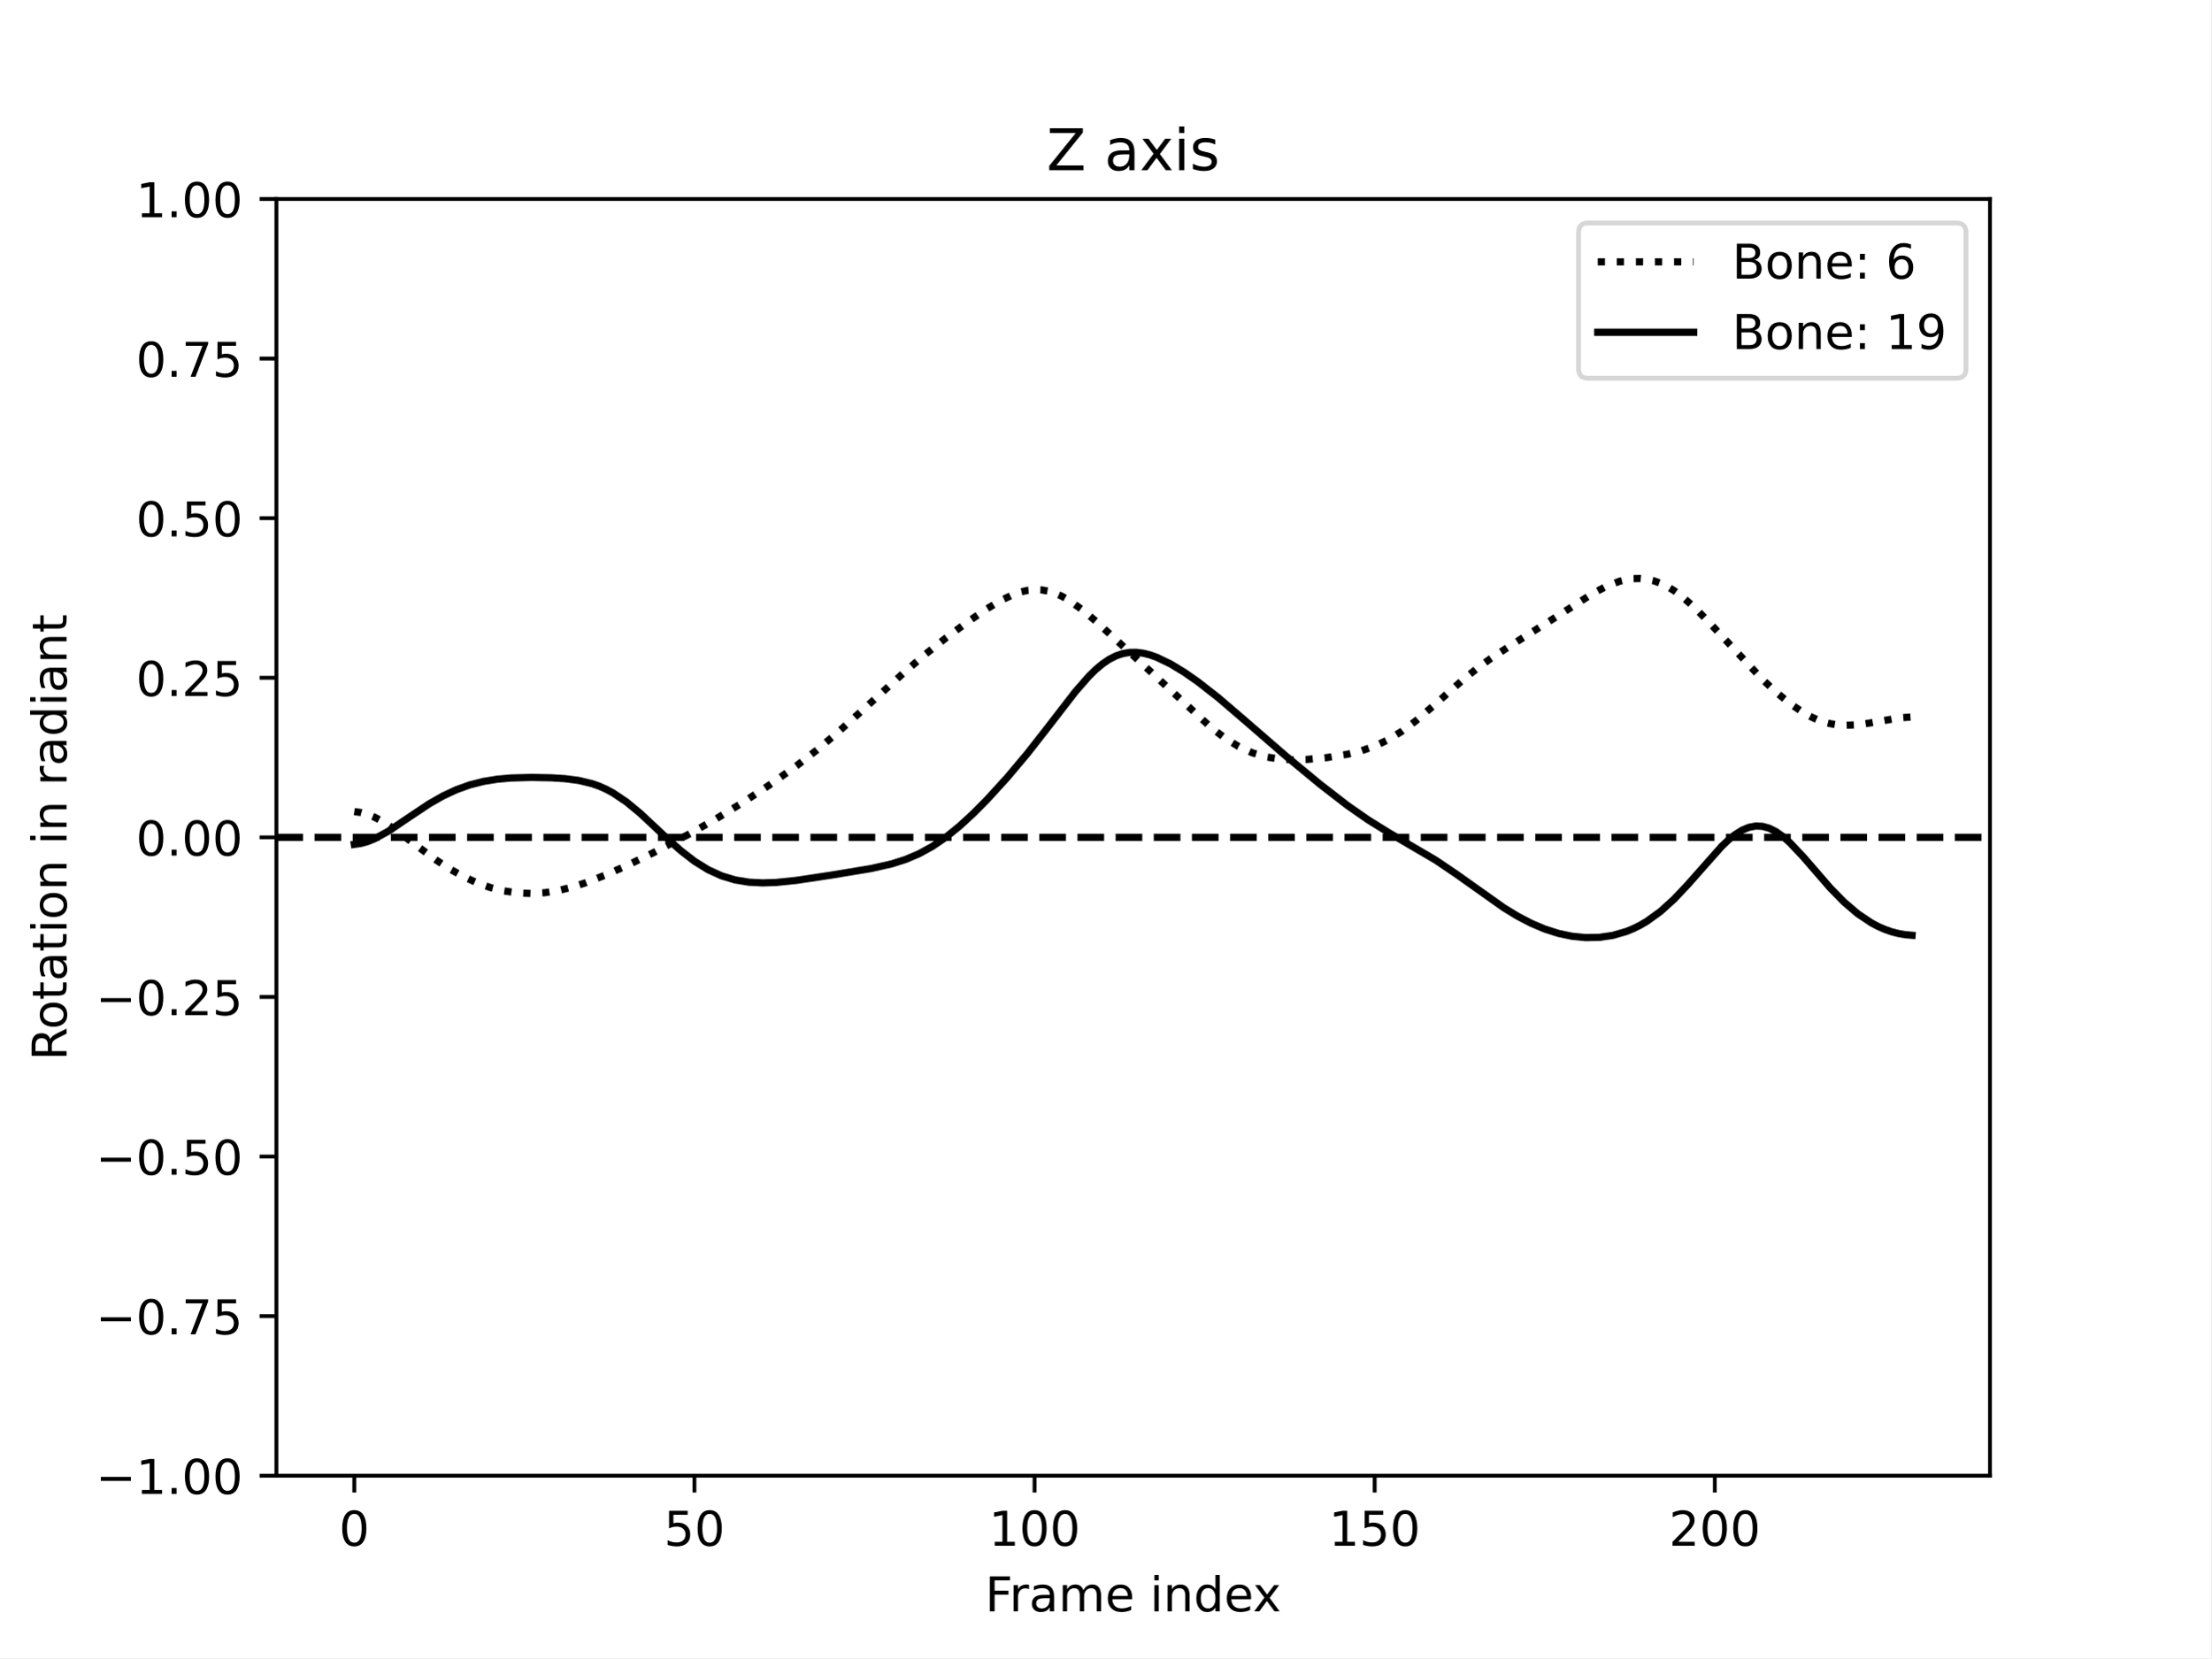
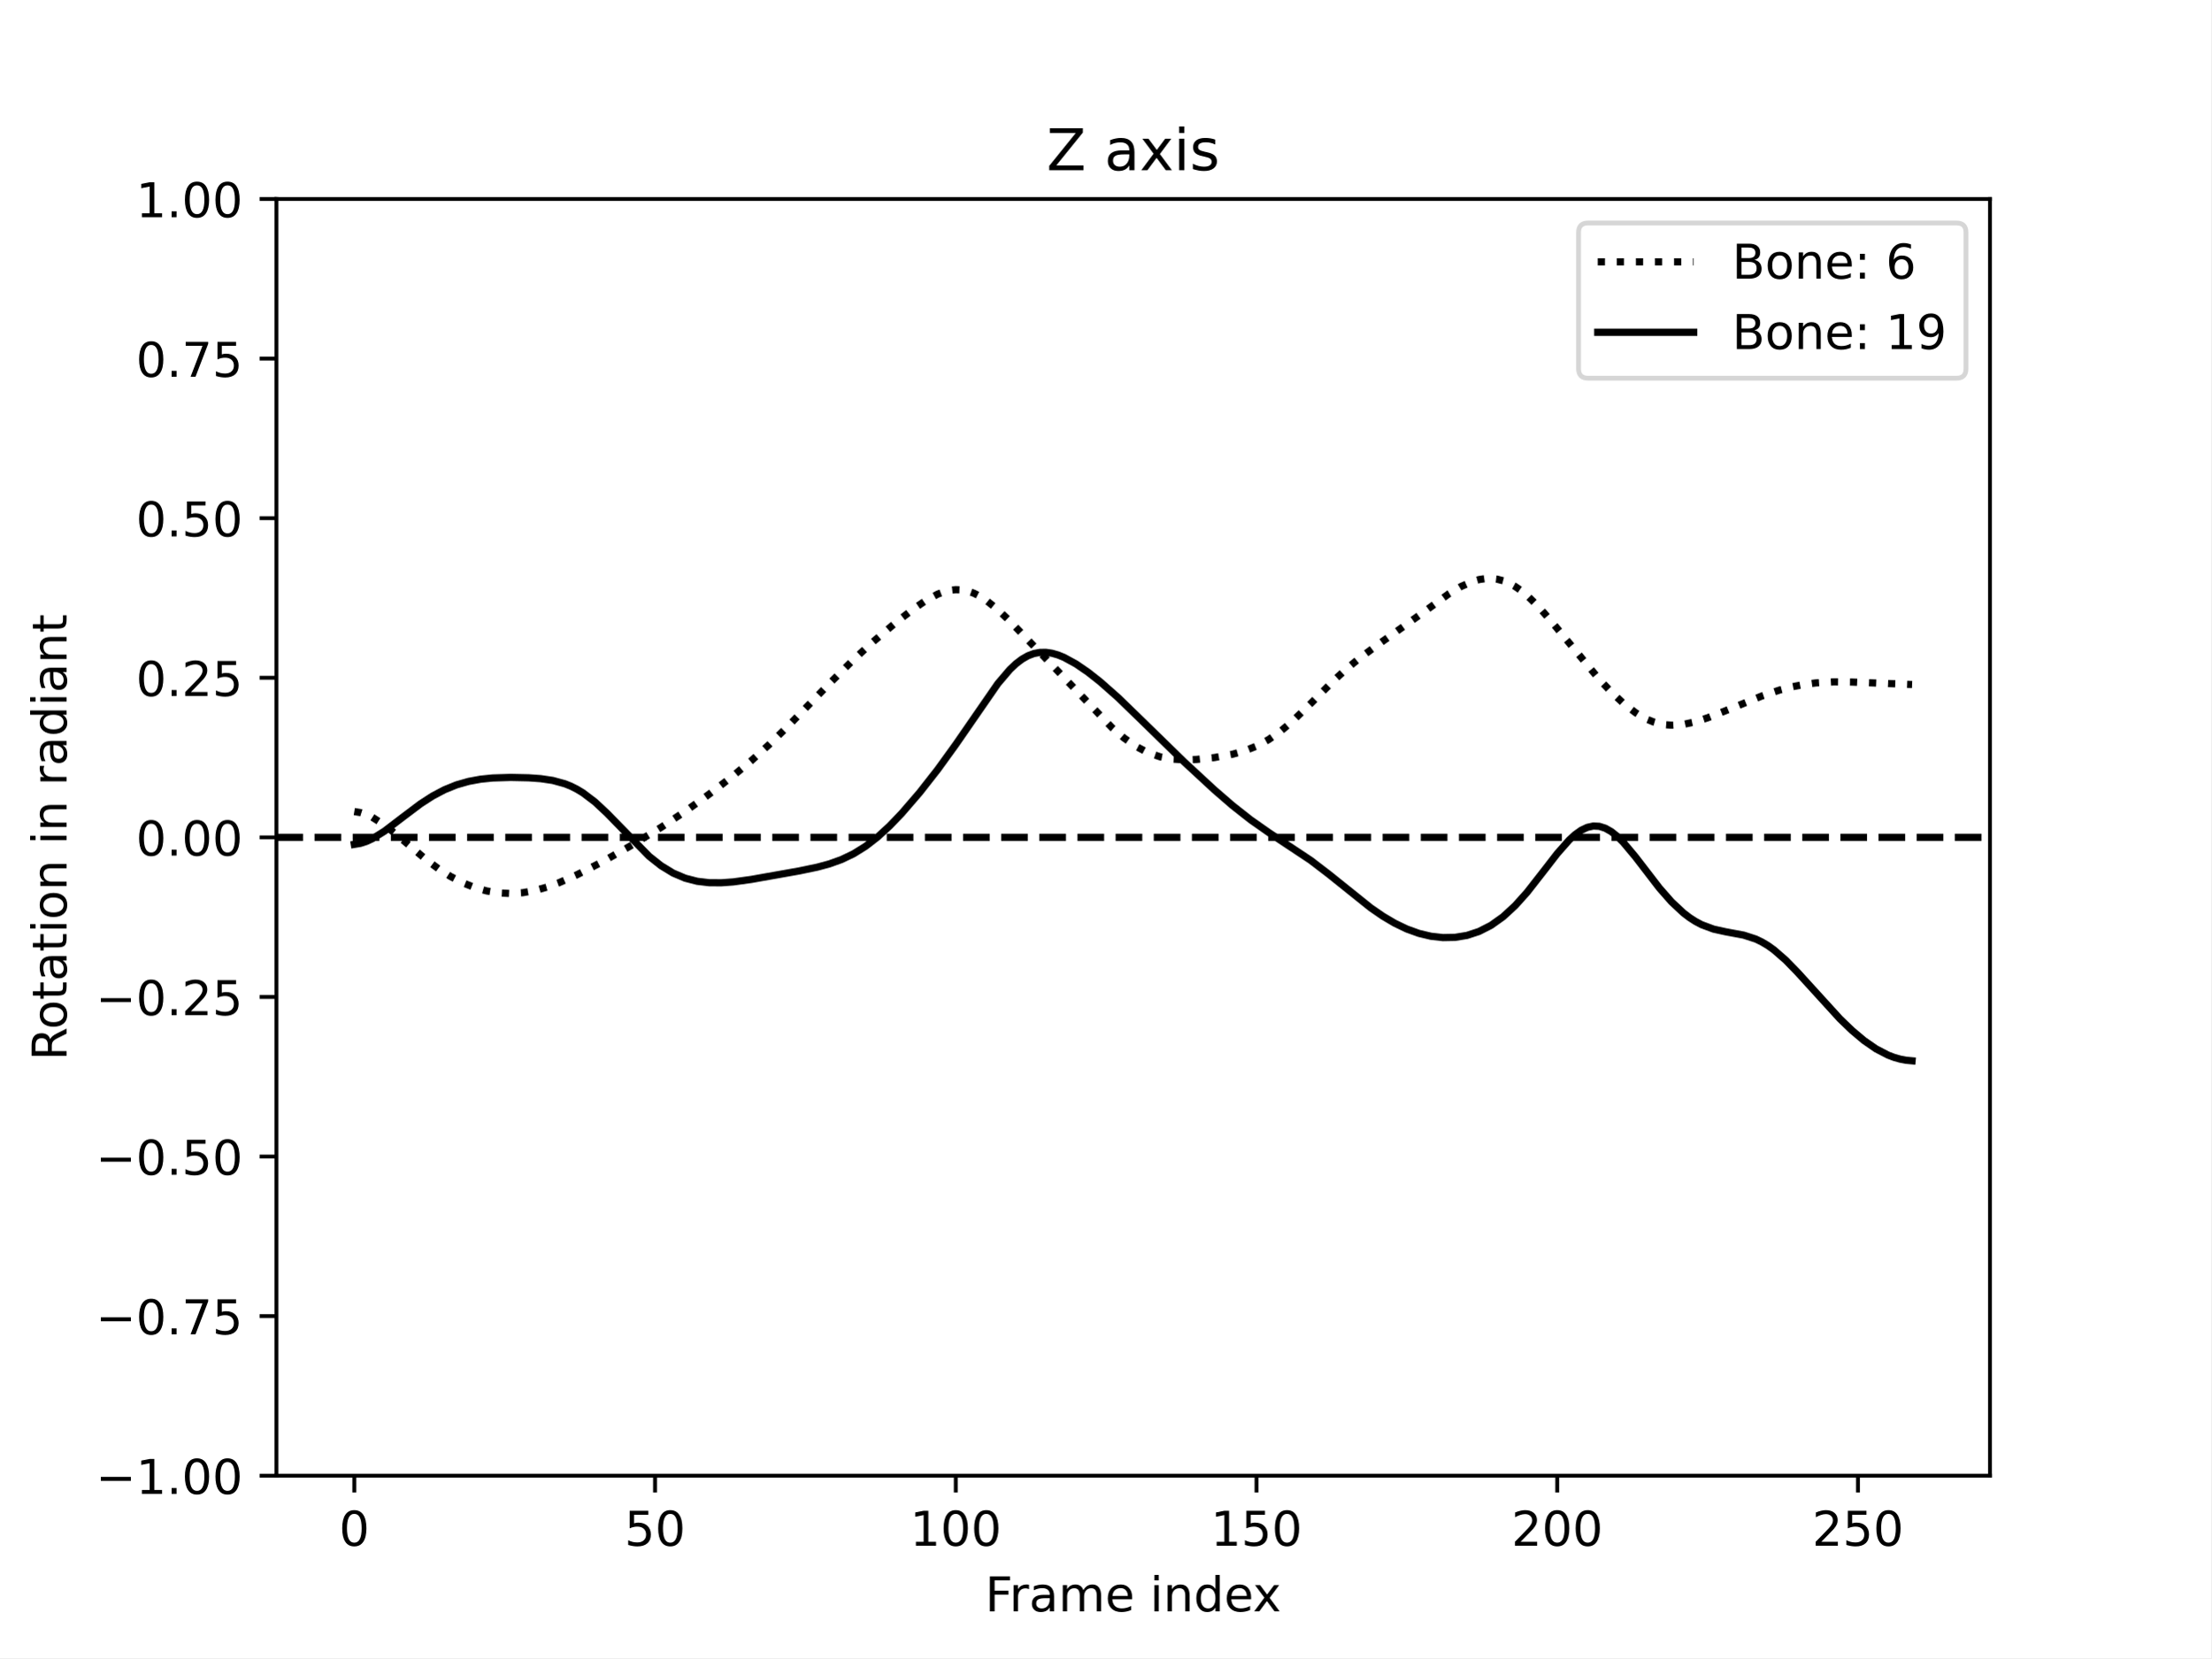
<svg xmlns="http://www.w3.org/2000/svg" xmlns:xlink="http://www.w3.org/1999/xlink" width="460.8pt" height="345.6pt" viewBox="0 0 460.8 345.6" version="1.1">
  <defs>
    <style type="text/css">*{stroke-linejoin: round; stroke-linecap: butt}</style>
  </defs>
  <g id="figure_1">
    <g id="patch_1">
      <path d="M 0 345.6  L 460.8 345.6  L 460.8 0  L 0 0  z " style="fill: #ffffff" />
    </g>
    <g id="axes_1">
      <g id="patch_2">
        <path d="M 57.6 307.584  L 414.72 307.584  L 414.72 41.472  L 57.6 41.472  z " style="fill: #ffffff" />
      </g>
      <g id="matplotlib.axis_1">
        <g id="xtick_1">
          <g id="line2d_1">
            <defs>
-               <path id="m97c06dd90c" d="M 0 0  L 0 3.5  " style="stroke: #000000; stroke-width: 0.8" />
-             </defs>
-             <g>
-               <use xlink:href="#m97c06dd90c" x="73.833" y="307.584" style="stroke: #000000; stroke-width: 0.8" />
+               <path id="mb06db5b687" d="M 0 0  L 0 3.5  " style="stroke: #000000; stroke-width: 0.8" />
+             </defs>
+             <g>
+               <use xlink:href="#mb06db5b687" x="73.833" y="307.584" style="stroke: #000000; stroke-width: 0.8" />
            </g>
          </g>
          <g id="text_1">
            <g transform="translate(70.65148 322.1824) scale(0.1 -0.1)">
              <defs>
                <path id="DejaVuSans-30" d="M 2034 4250  Q 1547 4250 1301 3770  Q 1056 3291 1056 2328  Q 1056 1369 1301 889  Q 1547 409 2034 409  Q 2525 409 2770 889  Q 3016 1369 3016 2328  Q 3016 3291 2770 3770  Q 2525 4250 2034 4250  z M 2034 4750  Q 2819 4750 3233 4129  Q 3647 3509 3647 2328  Q 3647 1150 3233 529  Q 2819 -91 2034 -91  Q 1250 -91 836 529  Q 422 1150 422 2328  Q 422 3509 836 4129  Q 1250 4750 2034 4750  z " transform="scale(0.015625)" />
              </defs>
              <use xlink:href="#DejaVuSans-30" />
            </g>
          </g>
        </g>
        <g id="xtick_2">
          <g id="line2d_2">
            <g>
-               <use xlink:href="#m97c06dd90c" x="144.718" y="307.584" style="stroke: #000000; stroke-width: 0.8" />
+               <use xlink:href="#mb06db5b687" x="136.507" y="307.584" style="stroke: #000000; stroke-width: 0.8" />
            </g>
          </g>
          <g id="text_2">
-             <g transform="translate(138.3555 322.1824) scale(0.1 -0.1)">
+             <g transform="translate(130.1448 322.1824) scale(0.1 -0.1)">
              <defs>
                <path id="DejaVuSans-35" d="M 691 4666  L 3169 4666  L 3169 4134  L 1269 4134  L 1269 2991  Q 1406 3038 1543 3061  Q 1681 3084 1819 3084  Q 2600 3084 3056 2656  Q 3513 2228 3513 1497  Q 3513 744 3044 326  Q 2575 -91 1722 -91  Q 1428 -91 1123 -41  Q 819 9 494 109  L 494 744  Q 775 591 1075 516  Q 1375 441 1709 441  Q 2250 441 2565 725  Q 2881 1009 2881 1497  Q 2881 1984 2565 2268  Q 2250 2553 1709 2553  Q 1456 2553 1204 2497  Q 953 2441 691 2322  L 691 4666  z " transform="scale(0.015625)" />
              </defs>
              <use xlink:href="#DejaVuSans-35" />
              <use xlink:href="#DejaVuSans-30" x="63.623" />
            </g>
          </g>
        </g>
        <g id="xtick_3">
          <g id="line2d_3">
            <g>
-               <use xlink:href="#m97c06dd90c" x="215.603" y="307.584" style="stroke: #000000; stroke-width: 0.8" />
+               <use xlink:href="#mb06db5b687" x="199.182" y="307.584" style="stroke: #000000; stroke-width: 0.8" />
            </g>
          </g>
          <g id="text_3">
-             <g transform="translate(206.0595 322.1824) scale(0.1 -0.1)">
+             <g transform="translate(189.6382 322.1824) scale(0.1 -0.1)">
              <defs>
                <path id="DejaVuSans-31" d="M 794 531  L 1825 531  L 1825 4091  L 703 3866  L 703 4441  L 1819 4666  L 2450 4666  L 2450 531  L 3481 531  L 3481 0  L 794 0  L 794 531  z " transform="scale(0.015625)" />
              </defs>
              <use xlink:href="#DejaVuSans-31" />
              <use xlink:href="#DejaVuSans-30" x="63.623" />
              <use xlink:href="#DejaVuSans-30" x="127.246" />
            </g>
          </g>
        </g>
        <g id="xtick_4">
          <g id="line2d_4">
            <g>
-               <use xlink:href="#m97c06dd90c" x="286.489" y="307.584" style="stroke: #000000; stroke-width: 0.8" />
+               <use xlink:href="#mb06db5b687" x="261.857" y="307.584" style="stroke: #000000; stroke-width: 0.8" />
            </g>
          </g>
          <g id="text_4">
-             <g transform="translate(276.9448 322.1824) scale(0.1 -0.1)">
+             <g transform="translate(252.3128 322.1824) scale(0.1 -0.1)">
              <use xlink:href="#DejaVuSans-31" />
              <use xlink:href="#DejaVuSans-35" x="63.623" />
              <use xlink:href="#DejaVuSans-30" x="127.246" />
            </g>
          </g>
        </g>
        <g id="xtick_5">
          <g id="line2d_5">
            <g>
-               <use xlink:href="#m97c06dd90c" x="357.374" y="307.584" style="stroke: #000000; stroke-width: 0.8" />
+               <use xlink:href="#mb06db5b687" x="324.531" y="307.584" style="stroke: #000000; stroke-width: 0.8" />
            </g>
          </g>
          <g id="text_5">
-             <g transform="translate(347.8301 322.1824) scale(0.1 -0.1)">
+             <g transform="translate(314.9875 322.1824) scale(0.1 -0.1)">
              <defs>
                <path id="DejaVuSans-32" d="M 1228 531  L 3431 531  L 3431 0  L 469 0  L 469 531  Q 828 903 1448 1529  Q 2069 2156 2228 2338  Q 2531 2678 2651 2914  Q 2772 3150 2772 3378  Q 2772 3750 2511 3984  Q 2250 4219 1831 4219  Q 1534 4219 1204 4116  Q 875 4013 500 3803  L 500 4441  Q 881 4594 1212 4672  Q 1544 4750 1819 4750  Q 2544 4750 2975 4387  Q 3406 4025 3406 3419  Q 3406 3131 3298 2873  Q 3191 2616 2906 2266  Q 2828 2175 2409 1742  Q 1991 1309 1228 531  z " transform="scale(0.015625)" />
              </defs>
              <use xlink:href="#DejaVuSans-32" />
              <use xlink:href="#DejaVuSans-30" x="63.623" />
              <use xlink:href="#DejaVuSans-30" x="127.246" />
            </g>
          </g>
        </g>
-         <g id="text_6">
+         <g id="xtick_6">
+           <g id="line2d_6">
+             <g>
+               <use xlink:href="#mb06db5b687" x="387.206" y="307.584" style="stroke: #000000; stroke-width: 0.8" />
+             </g>
+           </g>
+           <g id="text_6">
+             <g transform="translate(377.6621 322.1824) scale(0.1 -0.1)">
+               <use xlink:href="#DejaVuSans-32" />
+               <use xlink:href="#DejaVuSans-35" x="63.623" />
+               <use xlink:href="#DejaVuSans-30" x="127.246" />
+             </g>
+           </g>
+         </g>
+         <g id="text_7">
          <g transform="translate(205.3108 335.8606) scale(0.1 -0.1)">
            <defs>
              <path id="DejaVuSans-46" d="M 628 4666  L 3309 4666  L 3309 4134  L 1259 4134  L 1259 2759  L 3109 2759  L 3109 2228  L 1259 2228  L 1259 0  L 628 0  L 628 4666  z " transform="scale(0.015625)" />
              <path id="DejaVuSans-72" d="M 2631 2963  Q 2534 3019 2420 3045  Q 2306 3072 2169 3072  Q 1681 3072 1420 2755  Q 1159 2438 1159 1844  L 1159 0  L 581 0  L 581 3500  L 1159 3500  L 1159 2956  Q 1341 3275 1631 3429  Q 1922 3584 2338 3584  Q 2397 3584 2469 3576  Q 2541 3569 2628 3553  L 2631 2963  z " transform="scale(0.015625)" />
              <path id="DejaVuSans-61" d="M 2194 1759  Q 1497 1759 1228 1600  Q 959 1441 959 1056  Q 959 750 1161 570  Q 1363 391 1709 391  Q 2188 391 2477 730  Q 2766 1069 2766 1631  L 2766 1759  L 2194 1759  z M 3341 1997  L 3341 0  L 2766 0  L 2766 531  Q 2569 213 2275 61  Q 1981 -91 1556 -91  Q 1019 -91 701 211  Q 384 513 384 1019  Q 384 1609 779 1909  Q 1175 2209 1959 2209  L 2766 2209  L 2766 2266  Q 2766 2663 2505 2880  Q 2244 3097 1772 3097  Q 1472 3097 1187 3025  Q 903 2953 641 2809  L 641 3341  Q 956 3463 1253 3523  Q 1550 3584 1831 3584  Q 2591 3584 2966 3190  Q 3341 2797 3341 1997  z " transform="scale(0.015625)" />
              <path id="DejaVuSans-6d" d="M 3328 2828  Q 3544 3216 3844 3400  Q 4144 3584 4550 3584  Q 5097 3584 5394 3201  Q 5691 2819 5691 2113  L 5691 0  L 5113 0  L 5113 2094  Q 5113 2597 4934 2840  Q 4756 3084 4391 3084  Q 3944 3084 3684 2787  Q 3425 2491 3425 1978  L 3425 0  L 2847 0  L 2847 2094  Q 2847 2600 2669 2842  Q 2491 3084 2119 3084  Q 1678 3084 1418 2786  Q 1159 2488 1159 1978  L 1159 0  L 581 0  L 581 3500  L 1159 3500  L 1159 2956  Q 1356 3278 1631 3431  Q 1906 3584 2284 3584  Q 2666 3584 2933 3390  Q 3200 3197 3328 2828  z " transform="scale(0.015625)" />
              <path id="DejaVuSans-65" d="M 3597 1894  L 3597 1613  L 953 1613  Q 991 1019 1311 708  Q 1631 397 2203 397  Q 2534 397 2845 478  Q 3156 559 3463 722  L 3463 178  Q 3153 47 2828 -22  Q 2503 -91 2169 -91  Q 1331 -91 842 396  Q 353 884 353 1716  Q 353 2575 817 3079  Q 1281 3584 2069 3584  Q 2775 3584 3186 3129  Q 3597 2675 3597 1894  z M 3022 2063  Q 3016 2534 2758 2815  Q 2500 3097 2075 3097  Q 1594 3097 1305 2825  Q 1016 2553 972 2059  L 3022 2063  z " transform="scale(0.015625)" />
              <path id="DejaVuSans-20" transform="scale(0.015625)" />
              <path id="DejaVuSans-69" d="M 603 3500  L 1178 3500  L 1178 0  L 603 0  L 603 3500  z M 603 4863  L 1178 4863  L 1178 4134  L 603 4134  L 603 4863  z " transform="scale(0.015625)" />
              <path id="DejaVuSans-6e" d="M 3513 2113  L 3513 0  L 2938 0  L 2938 2094  Q 2938 2591 2744 2837  Q 2550 3084 2163 3084  Q 1697 3084 1428 2787  Q 1159 2491 1159 1978  L 1159 0  L 581 0  L 581 3500  L 1159 3500  L 1159 2956  Q 1366 3272 1645 3428  Q 1925 3584 2291 3584  Q 2894 3584 3203 3211  Q 3513 2838 3513 2113  z " transform="scale(0.015625)" />
              <path id="DejaVuSans-64" d="M 2906 2969  L 2906 4863  L 3481 4863  L 3481 0  L 2906 0  L 2906 525  Q 2725 213 2448 61  Q 2172 -91 1784 -91  Q 1150 -91 751 415  Q 353 922 353 1747  Q 353 2572 751 3078  Q 1150 3584 1784 3584  Q 2172 3584 2448 3432  Q 2725 3281 2906 2969  z M 947 1747  Q 947 1113 1208 752  Q 1469 391 1925 391  Q 2381 391 2643 752  Q 2906 1113 2906 1747  Q 2906 2381 2643 2742  Q 2381 3103 1925 3103  Q 1469 3103 1208 2742  Q 947 2381 947 1747  z " transform="scale(0.015625)" />
              <path id="DejaVuSans-78" d="M 3513 3500  L 2247 1797  L 3578 0  L 2900 0  L 1881 1375  L 863 0  L 184 0  L 1544 1831  L 300 3500  L 978 3500  L 1906 2253  L 2834 3500  L 3513 3500  z " transform="scale(0.015625)" />
            </defs>
            <use xlink:href="#DejaVuSans-46" />
            <use xlink:href="#DejaVuSans-72" x="50.27" />
            <use xlink:href="#DejaVuSans-61" x="91.383" />
            <use xlink:href="#DejaVuSans-6d" x="152.662" />
            <use xlink:href="#DejaVuSans-65" x="250.074" />
            <use xlink:href="#DejaVuSans-20" x="311.598" />
            <use xlink:href="#DejaVuSans-69" x="343.385" />
            <use xlink:href="#DejaVuSans-6e" x="371.168" />
            <use xlink:href="#DejaVuSans-64" x="434.547" />
            <use xlink:href="#DejaVuSans-65" x="498.023" />
            <use xlink:href="#DejaVuSans-78" x="557.797" />
          </g>
        </g>
      </g>
      <g id="matplotlib.axis_2">
        <g id="ytick_1">
-           <g id="line2d_6">
-             <defs>
-               <path id="m975b316393" d="M 0 0  L -3.5 0  " style="stroke: #000000; stroke-width: 0.8" />
-             </defs>
-             <g>
-               <use xlink:href="#m975b316393" x="57.6" y="307.584" style="stroke: #000000; stroke-width: 0.8" />
-             </g>
-           </g>
-           <g id="text_7">
+           <g id="line2d_7">
+             <defs>
+               <path id="m2b0f2dabc1" d="M 0 0  L -3.5 0  " style="stroke: #000000; stroke-width: 0.8" />
+             </defs>
+             <g>
+               <use xlink:href="#m2b0f2dabc1" x="57.6" y="307.584" style="stroke: #000000; stroke-width: 0.8" />
+             </g>
+           </g>
+           <g id="text_8">
            <g transform="translate(19.95469 311.3832) scale(0.1 -0.1)">
              <defs>
                <path id="DejaVuSans-2212" d="M 678 2272  L 4684 2272  L 4684 1741  L 678 1741  L 678 2272  z " transform="scale(0.015625)" />
                <path id="DejaVuSans-2e" d="M 684 794  L 1344 794  L 1344 0  L 684 0  L 684 794  z " transform="scale(0.015625)" />
              </defs>
              <use xlink:href="#DejaVuSans-2212" />
              <use xlink:href="#DejaVuSans-31" x="83.789" />
              <use xlink:href="#DejaVuSans-2e" x="147.412" />
              <use xlink:href="#DejaVuSans-30" x="179.199" />
              <use xlink:href="#DejaVuSans-30" x="242.822" />
            </g>
          </g>
        </g>
        <g id="ytick_2">
-           <g id="line2d_7">
-             <g>
-               <use xlink:href="#m975b316393" x="57.6" y="274.32" style="stroke: #000000; stroke-width: 0.8" />
-             </g>
-           </g>
-           <g id="text_8">
+           <g id="line2d_8">
+             <g>
+               <use xlink:href="#m2b0f2dabc1" x="57.6" y="274.32" style="stroke: #000000; stroke-width: 0.8" />
+             </g>
+           </g>
+           <g id="text_9">
            <g transform="translate(19.95469 278.1192) scale(0.1 -0.1)">
              <defs>
                <path id="DejaVuSans-37" d="M 525 4666  L 3525 4666  L 3525 4397  L 1831 0  L 1172 0  L 2766 4134  L 525 4134  L 525 4666  z " transform="scale(0.015625)" />
              </defs>
              <use xlink:href="#DejaVuSans-2212" />
              <use xlink:href="#DejaVuSans-30" x="83.789" />
              <use xlink:href="#DejaVuSans-2e" x="147.412" />
              <use xlink:href="#DejaVuSans-37" x="179.199" />
              <use xlink:href="#DejaVuSans-35" x="242.822" />
            </g>
          </g>
        </g>
        <g id="ytick_3">
-           <g id="line2d_8">
-             <g>
-               <use xlink:href="#m975b316393" x="57.6" y="241.056" style="stroke: #000000; stroke-width: 0.8" />
-             </g>
-           </g>
-           <g id="text_9">
+           <g id="line2d_9">
+             <g>
+               <use xlink:href="#m2b0f2dabc1" x="57.6" y="241.056" style="stroke: #000000; stroke-width: 0.8" />
+             </g>
+           </g>
+           <g id="text_10">
            <g transform="translate(19.95469 244.8552) scale(0.1 -0.1)">
              <use xlink:href="#DejaVuSans-2212" />
              <use xlink:href="#DejaVuSans-30" x="83.789" />
              <use xlink:href="#DejaVuSans-2e" x="147.412" />
              <use xlink:href="#DejaVuSans-35" x="179.199" />
              <use xlink:href="#DejaVuSans-30" x="242.822" />
            </g>
          </g>
        </g>
        <g id="ytick_4">
-           <g id="line2d_9">
-             <g>
-               <use xlink:href="#m975b316393" x="57.6" y="207.792" style="stroke: #000000; stroke-width: 0.8" />
-             </g>
-           </g>
-           <g id="text_10">
+           <g id="line2d_10">
+             <g>
+               <use xlink:href="#m2b0f2dabc1" x="57.6" y="207.792" style="stroke: #000000; stroke-width: 0.8" />
+             </g>
+           </g>
+           <g id="text_11">
            <g transform="translate(19.95469 211.5912) scale(0.1 -0.1)">
              <use xlink:href="#DejaVuSans-2212" />
              <use xlink:href="#DejaVuSans-30" x="83.789" />
              <use xlink:href="#DejaVuSans-2e" x="147.412" />
              <use xlink:href="#DejaVuSans-32" x="179.199" />
              <use xlink:href="#DejaVuSans-35" x="242.822" />
            </g>
          </g>
        </g>
        <g id="ytick_5">
-           <g id="line2d_10">
-             <g>
-               <use xlink:href="#m975b316393" x="57.6" y="174.528" style="stroke: #000000; stroke-width: 0.8" />
-             </g>
-           </g>
-           <g id="text_11">
+           <g id="line2d_11">
+             <g>
+               <use xlink:href="#m2b0f2dabc1" x="57.6" y="174.528" style="stroke: #000000; stroke-width: 0.8" />
+             </g>
+           </g>
+           <g id="text_12">
            <g transform="translate(28.33438 178.3272) scale(0.1 -0.1)">
              <use xlink:href="#DejaVuSans-30" />
              <use xlink:href="#DejaVuSans-2e" x="63.623" />
              <use xlink:href="#DejaVuSans-30" x="95.41" />
              <use xlink:href="#DejaVuSans-30" x="159.033" />
            </g>
          </g>
        </g>
        <g id="ytick_6">
-           <g id="line2d_11">
-             <g>
-               <use xlink:href="#m975b316393" x="57.6" y="141.264" style="stroke: #000000; stroke-width: 0.8" />
-             </g>
-           </g>
-           <g id="text_12">
+           <g id="line2d_12">
+             <g>
+               <use xlink:href="#m2b0f2dabc1" x="57.6" y="141.264" style="stroke: #000000; stroke-width: 0.8" />
+             </g>
+           </g>
+           <g id="text_13">
            <g transform="translate(28.33438 145.0632) scale(0.1 -0.1)">
              <use xlink:href="#DejaVuSans-30" />
              <use xlink:href="#DejaVuSans-2e" x="63.623" />
              <use xlink:href="#DejaVuSans-32" x="95.41" />
              <use xlink:href="#DejaVuSans-35" x="159.033" />
            </g>
          </g>
        </g>
        <g id="ytick_7">
-           <g id="line2d_12">
-             <g>
-               <use xlink:href="#m975b316393" x="57.6" y="108" style="stroke: #000000; stroke-width: 0.8" />
-             </g>
-           </g>
-           <g id="text_13">
+           <g id="line2d_13">
+             <g>
+               <use xlink:href="#m2b0f2dabc1" x="57.6" y="108" style="stroke: #000000; stroke-width: 0.8" />
+             </g>
+           </g>
+           <g id="text_14">
            <g transform="translate(28.33438 111.7992) scale(0.1 -0.1)">
              <use xlink:href="#DejaVuSans-30" />
              <use xlink:href="#DejaVuSans-2e" x="63.623" />
              <use xlink:href="#DejaVuSans-35" x="95.41" />
              <use xlink:href="#DejaVuSans-30" x="159.033" />
            </g>
          </g>
        </g>
        <g id="ytick_8">
-           <g id="line2d_13">
-             <g>
-               <use xlink:href="#m975b316393" x="57.6" y="74.736" style="stroke: #000000; stroke-width: 0.8" />
-             </g>
-           </g>
-           <g id="text_14">
+           <g id="line2d_14">
+             <g>
+               <use xlink:href="#m2b0f2dabc1" x="57.6" y="74.736" style="stroke: #000000; stroke-width: 0.8" />
+             </g>
+           </g>
+           <g id="text_15">
            <g transform="translate(28.33438 78.53522) scale(0.1 -0.1)">
              <use xlink:href="#DejaVuSans-30" />
              <use xlink:href="#DejaVuSans-2e" x="63.623" />
              <use xlink:href="#DejaVuSans-37" x="95.41" />
              <use xlink:href="#DejaVuSans-35" x="159.033" />
            </g>
          </g>
        </g>
        <g id="ytick_9">
-           <g id="line2d_14">
-             <g>
-               <use xlink:href="#m975b316393" x="57.6" y="41.472" style="stroke: #000000; stroke-width: 0.8" />
-             </g>
-           </g>
-           <g id="text_15">
+           <g id="line2d_15">
+             <g>
+               <use xlink:href="#m2b0f2dabc1" x="57.6" y="41.472" style="stroke: #000000; stroke-width: 0.8" />
+             </g>
+           </g>
+           <g id="text_16">
            <g transform="translate(28.33438 45.27122) scale(0.1 -0.1)">
              <use xlink:href="#DejaVuSans-31" />
              <use xlink:href="#DejaVuSans-2e" x="63.623" />
              <use xlink:href="#DejaVuSans-30" x="95.41" />
              <use xlink:href="#DejaVuSans-30" x="159.033" />
            </g>
          </g>
        </g>
-         <g id="text_16">
+         <g id="text_17">
          <g transform="translate(13.875 221.0499) rotate(-90) scale(0.1 -0.1)">
            <defs>
              <path id="DejaVuSans-52" d="M 2841 2188  Q 3044 2119 3236 1894  Q 3428 1669 3622 1275  L 4263 0  L 3584 0  L 2988 1197  Q 2756 1666 2539 1819  Q 2322 1972 1947 1972  L 1259 1972  L 1259 0  L 628 0  L 628 4666  L 2053 4666  Q 2853 4666 3247 4331  Q 3641 3997 3641 3322  Q 3641 2881 3436 2590  Q 3231 2300 2841 2188  z M 1259 4147  L 1259 2491  L 2053 2491  Q 2509 2491 2742 2702  Q 2975 2913 2975 3322  Q 2975 3731 2742 3939  Q 2509 4147 2053 4147  L 1259 4147  z " transform="scale(0.015625)" />
              <path id="DejaVuSans-6f" d="M 1959 3097  Q 1497 3097 1228 2736  Q 959 2375 959 1747  Q 959 1119 1226 758  Q 1494 397 1959 397  Q 2419 397 2687 759  Q 2956 1122 2956 1747  Q 2956 2369 2687 2733  Q 2419 3097 1959 3097  z M 1959 3584  Q 2709 3584 3137 3096  Q 3566 2609 3566 1747  Q 3566 888 3137 398  Q 2709 -91 1959 -91  Q 1206 -91 779 398  Q 353 888 353 1747  Q 353 2609 779 3096  Q 1206 3584 1959 3584  z " transform="scale(0.015625)" />
              <path id="DejaVuSans-74" d="M 1172 4494  L 1172 3500  L 2356 3500  L 2356 3053  L 1172 3053  L 1172 1153  Q 1172 725 1289 603  Q 1406 481 1766 481  L 2356 481  L 2356 0  L 1766 0  Q 1100 0 847 248  Q 594 497 594 1153  L 594 3053  L 172 3053  L 172 3500  L 594 3500  L 594 4494  L 1172 4494  z " transform="scale(0.015625)" />
            </defs>
            <use xlink:href="#DejaVuSans-52" />
            <use xlink:href="#DejaVuSans-6f" x="64.982" />
            <use xlink:href="#DejaVuSans-74" x="126.164" />
            <use xlink:href="#DejaVuSans-61" x="165.373" />
            <use xlink:href="#DejaVuSans-74" x="226.652" />
            <use xlink:href="#DejaVuSans-69" x="265.861" />
            <use xlink:href="#DejaVuSans-6f" x="293.645" />
            <use xlink:href="#DejaVuSans-6e" x="354.826" />
            <use xlink:href="#DejaVuSans-20" x="418.205" />
            <use xlink:href="#DejaVuSans-69" x="449.992" />
            <use xlink:href="#DejaVuSans-6e" x="477.775" />
            <use xlink:href="#DejaVuSans-20" x="541.154" />
            <use xlink:href="#DejaVuSans-72" x="572.941" />
            <use xlink:href="#DejaVuSans-61" x="614.055" />
            <use xlink:href="#DejaVuSans-64" x="675.334" />
            <use xlink:href="#DejaVuSans-69" x="738.811" />
            <use xlink:href="#DejaVuSans-61" x="766.594" />
            <use xlink:href="#DejaVuSans-6e" x="827.873" />
            <use xlink:href="#DejaVuSans-74" x="891.252" />
          </g>
        </g>
      </g>
-       <g id="line2d_15">
-         <path d="M 73.833 169.155  L 75.25 169.361  L 76.668 169.765  L 78.086 170.347  L 79.504 171.085  L 82.339 172.912  L 86.592 176.091  L 90.845 179.227  L 93.681 181.085  L 96.516 182.679  L 99.351 183.981  L 102.187 184.986  L 105.022 185.695  L 107.858 186.111  L 110.693 186.234  L 113.528 186.066  L 116.364 185.617  L 119.199 184.914  L 122.035 184.001  L 126.288 182.343  L 130.541 180.454  L 136.212 177.701  L 143.3 174.012  L 148.971 170.828  L 154.642 167.359  L 160.313 163.637  L 165.984 159.623  L 170.237 156.323  L 174.49 152.74  L 180.161 147.645  L 188.667 139.931  L 192.92 136.307  L 197.173 132.933  L 201.426 129.791  L 205.679 126.883  L 208.515 125.179  L 211.35 123.834  L 212.768 123.355  L 214.186 123.036  L 215.603 122.896  L 217.021 122.946  L 218.439 123.194  L 219.856 123.638  L 221.274 124.266  L 222.692 125.064  L 225.527 127.073  L 228.363 129.463  L 234.033 134.673  L 252.464 151.697  L 255.299 153.846  L 258.134 155.597  L 260.97 156.897  L 263.805 157.752  L 266.641 158.215  L 269.476 158.366  L 272.311 158.291  L 276.565 157.898  L 280.818 157.209  L 283.653 156.508  L 286.489 155.517  L 289.324 154.164  L 292.159 152.415  L 294.995 150.301  L 299.248 146.655  L 304.919 141.657  L 307.754 139.378  L 310.59 137.311  L 314.843 134.533  L 324.767 128.296  L 331.855 123.75  L 334.691 122.247  L 337.526 121.151  L 338.944 120.801  L 340.361 120.604  L 341.779 120.574  L 343.197 120.718  L 344.614 121.042  L 346.032 121.548  L 347.45 122.235  L 348.868 123.094  L 350.285 124.116  L 353.121 126.583  L 355.956 129.468  L 367.298 141.604  L 370.133 144.244  L 372.969 146.586  L 375.804 148.525  L 377.222 149.311  L 378.639 149.961  L 380.057 150.471  L 381.475 150.841  L 382.893 151.074  L 384.31 151.18  L 387.146 151.067  L 389.981 150.649  L 395.652 149.654  L 398.487 149.425  L 398.487 149.425  " clip-path="url(#p37b6ace20f)" style="fill: none; stroke-dasharray: 1.5,2.475; stroke-dashoffset: 0; stroke: #000000; stroke-width: 1.5" />
-       </g>
      <g id="line2d_16">
-         <path d="M 73.833 175.996  L 75.25 175.79  L 76.668 175.39  L 78.086 174.816  L 80.921 173.258  L 85.174 170.386  L 89.427 167.552  L 92.263 165.93  L 95.098 164.603  L 97.934 163.588  L 100.769 162.87  L 103.605 162.409  L 106.44 162.155  L 110.693 162.038  L 114.946 162.119  L 117.782 162.298  L 120.617 162.668  L 123.452 163.355  L 124.87 163.857  L 126.288 164.483  L 127.706 165.239  L 130.541 167.138  L 133.376 169.48  L 139.047 174.781  L 141.883 177.305  L 144.718 179.501  L 147.553 181.264  L 150.389 182.559  L 153.224 183.409  L 156.06 183.873  L 158.895 184.022  L 161.73 183.932  L 165.984 183.497  L 173.072 182.43  L 181.578 181.022  L 185.831 180.057  L 188.667 179.157  L 191.502 177.959  L 194.338 176.4  L 197.173 174.459  L 200.009 172.157  L 202.844 169.547  L 205.679 166.69  L 209.932 162.029  L 214.186 156.958  L 218.439 151.516  L 224.11 144.169  L 226.945 140.928  L 228.363 139.542  L 229.78 138.358  L 231.198 137.401  L 232.616 136.685  L 234.033 136.213  L 235.451 135.979  L 236.869 135.966  L 238.287 136.152  L 239.704 136.513  L 241.122 137.022  L 243.957 138.392  L 246.793 140.111  L 249.628 142.086  L 253.881 145.409  L 259.552 150.272  L 268.058 157.643  L 275.147 163.498  L 280.818 167.884  L 285.071 170.849  L 289.324 173.489  L 299.248 179.31  L 303.501 182.187  L 313.425 189.226  L 316.26 190.954  L 319.096 192.437  L 321.931 193.64  L 324.767 194.544  L 327.602 195.142  L 330.437 195.425  L 333.273 195.377  L 336.108 194.966  L 338.944 194.146  L 340.361 193.567  L 341.779 192.867  L 343.197 192.04  L 346.032 189.993  L 348.868 187.431  L 351.703 184.43  L 358.792 176.421  L 360.209 175.075  L 361.627 173.934  L 363.045 173.045  L 364.462 172.448  L 365.88 172.173  L 367.298 172.233  L 368.715 172.629  L 370.133 173.343  L 371.551 174.345  L 372.969 175.588  L 375.804 178.588  L 381.475 185.125  L 384.31 188.017  L 387.146 190.44  L 389.981 192.342  L 391.399 193.095  L 392.816 193.718  L 394.234 194.211  L 395.652 194.578  L 397.07 194.821  L 398.487 194.942  L 398.487 194.942  " clip-path="url(#p37b6ace20f)" style="fill: none; stroke: #000000; stroke-width: 1.5; stroke-linecap: square" />
+         <path d="M 73.833 169.155  L 75.086 169.361  L 76.34 169.765  L 77.593 170.347  L 80.1 171.95  L 82.607 173.941  L 88.875 179.227  L 91.382 181.085  L 93.889 182.679  L 96.396 183.981  L 98.903 184.986  L 101.41 185.695  L 103.917 186.111  L 106.424 186.234  L 108.931 186.066  L 111.438 185.617  L 113.944 184.914  L 116.451 184.001  L 120.212 182.343  L 125.226 179.787  L 131.493 176.255  L 137.761 172.454  L 142.775 169.128  L 147.789 165.528  L 152.803 161.676  L 156.563 158.555  L 160.324 155.158  L 164.084 151.492  L 172.859 142.461  L 177.873 137.488  L 181.633 134.03  L 186.647 129.791  L 190.408 126.883  L 192.915 125.179  L 195.421 123.834  L 196.675 123.355  L 197.928 123.036  L 199.182 122.896  L 200.435 122.946  L 201.689 123.194  L 202.942 123.638  L 204.196 124.266  L 205.449 125.064  L 207.956 127.073  L 210.463 129.463  L 216.731 135.991  L 231.773 151.697  L 234.28 153.846  L 236.787 155.597  L 239.294 156.897  L 241.801 157.752  L 244.308 158.215  L 246.815 158.366  L 249.322 158.291  L 253.082 157.898  L 256.843 157.209  L 259.35 156.508  L 261.857 155.517  L 264.364 154.164  L 266.871 152.415  L 269.378 150.301  L 273.138 146.655  L 278.152 141.657  L 280.659 139.378  L 283.166 137.311  L 286.926 134.533  L 295.701 128.296  L 301.968 123.75  L 304.475 122.247  L 306.982 121.151  L 308.236 120.801  L 309.489 120.604  L 310.743 120.574  L 311.996 120.718  L 313.25 121.042  L 314.503 121.548  L 315.757 122.235  L 317.01 123.094  L 318.264 124.116  L 320.771 126.583  L 323.278 129.468  L 333.306 141.604  L 335.813 144.244  L 338.32 146.586  L 340.827 148.524  L 342.08 149.31  L 343.334 149.959  L 344.587 150.467  L 345.841 150.832  L 347.094 151.058  L 348.348 151.151  L 350.855 150.982  L 353.362 150.43  L 355.869 149.615  L 359.629 148.131  L 367.15 145.077  L 370.91 143.816  L 373.417 143.157  L 375.924 142.665  L 378.431 142.338  L 382.192 142.123  L 385.952 142.161  L 398.487 142.669  L 398.487 142.669  " clip-path="url(#p163b02d2e9)" style="fill: none; stroke-dasharray: 1.5,2.475; stroke-dashoffset: 0; stroke: #000000; stroke-width: 1.5" />
      </g>
      <g id="line2d_17">
-         <path d="M 57.6 174.528  L 414.72 174.528  " clip-path="url(#p37b6ace20f)" style="fill: none; stroke-dasharray: 5.55,2.4; stroke-dashoffset: 0; stroke: #000000; stroke-width: 1.5" />
+         <path d="M 73.833 175.996  L 75.086 175.79  L 76.34 175.39  L 77.593 174.816  L 80.1 173.258  L 83.861 170.386  L 87.621 167.552  L 90.128 165.93  L 92.635 164.603  L 95.142 163.588  L 97.649 162.87  L 100.156 162.409  L 102.663 162.155  L 106.424 162.038  L 110.184 162.119  L 112.691 162.298  L 115.198 162.668  L 117.705 163.355  L 118.958 163.857  L 120.212 164.483  L 121.465 165.239  L 123.972 167.138  L 126.479 169.48  L 135.254 178.453  L 137.761 180.44  L 140.268 181.969  L 142.775 183.037  L 145.282 183.685  L 147.789 183.982  L 150.296 184.002  L 152.803 183.819  L 156.563 183.302  L 166.591 181.523  L 170.352 180.737  L 172.859 180.057  L 175.366 179.157  L 177.873 177.959  L 180.38 176.4  L 182.887 174.459  L 185.394 172.157  L 187.901 169.547  L 191.661 165.183  L 195.421 160.384  L 199.182 155.18  L 207.956 142.483  L 210.463 139.542  L 211.717 138.358  L 212.97 137.401  L 214.224 136.685  L 215.477 136.213  L 216.731 135.979  L 217.984 135.966  L 219.238 136.152  L 220.491 136.513  L 221.745 137.022  L 224.252 138.392  L 226.759 140.111  L 229.266 142.086  L 233.026 145.409  L 238.04 150.272  L 246.815 158.836  L 253.082 164.629  L 256.843 167.884  L 260.603 170.849  L 264.364 173.489  L 273.138 179.31  L 276.899 182.187  L 285.673 189.226  L 288.18 190.954  L 290.687 192.437  L 293.194 193.64  L 295.701 194.544  L 298.208 195.142  L 300.715 195.425  L 303.222 195.377  L 305.729 194.966  L 308.236 194.146  L 310.743 192.867  L 313.25 191.082  L 315.757 188.774  L 318.264 185.977  L 322.024 181.163  L 324.531 177.918  L 327.038 175.075  L 328.292 173.934  L 329.545 173.045  L 330.799 172.448  L 332.052 172.173  L 333.306 172.233  L 334.559 172.629  L 335.813 173.343  L 337.066 174.344  L 338.32 175.588  L 340.827 178.586  L 345.841 185.104  L 348.348 187.96  L 350.855 190.302  L 352.108 191.258  L 353.362 192.065  L 354.615 192.728  L 357.122 193.661  L 359.629 194.213  L 363.389 194.91  L 365.896 195.723  L 367.15 196.321  L 368.403 197.065  L 369.657 197.956  L 372.164 200.136  L 374.671 202.716  L 383.445 212.351  L 385.952 214.766  L 388.459 216.879  L 390.966 218.615  L 393.473 219.917  L 394.727 220.393  L 395.98 220.751  L 397.234 220.989  L 398.487 221.108  L 398.487 221.108  " clip-path="url(#p163b02d2e9)" style="fill: none; stroke: #000000; stroke-width: 1.5; stroke-linecap: square" />
+       </g>
+       <g id="line2d_18">
+         <path d="M 57.6 174.528  L 414.72 174.528  " clip-path="url(#p163b02d2e9)" style="fill: none; stroke-dasharray: 5.55,2.4; stroke-dashoffset: 0; stroke: #000000; stroke-width: 1.5" />
      </g>
      <g id="patch_3">
        <path d="M 57.6 307.584  L 57.6 41.472  " style="fill: none; stroke: #000000; stroke-width: 0.8; stroke-linejoin: miter; stroke-linecap: square" />
      </g>
      <g id="patch_4">
        <path d="M 414.72 307.584  L 414.72 41.472  " style="fill: none; stroke: #000000; stroke-width: 0.8; stroke-linejoin: miter; stroke-linecap: square" />
      </g>
      <g id="patch_5">
        <path d="M 57.6 307.584  L 414.72 307.584  " style="fill: none; stroke: #000000; stroke-width: 0.8; stroke-linejoin: miter; stroke-linecap: square" />
      </g>
      <g id="patch_6">
        <path d="M 57.6 41.472  L 414.72 41.472  " style="fill: none; stroke: #000000; stroke-width: 0.8; stroke-linejoin: miter; stroke-linecap: square" />
      </g>
-       <g id="text_17">
+       <g id="text_18">
        <g transform="translate(218.1225 35.472) scale(0.12 -0.12)">
          <defs>
            <path id="DejaVuSans-5a" d="M 359 4666  L 4025 4666  L 4025 4184  L 1075 531  L 4097 531  L 4097 0  L 288 0  L 288 481  L 3238 4134  L 359 4134  L 359 4666  z " transform="scale(0.015625)" />
            <path id="DejaVuSans-73" d="M 2834 3397  L 2834 2853  Q 2591 2978 2328 3040  Q 2066 3103 1784 3103  Q 1356 3103 1142 2972  Q 928 2841 928 2578  Q 928 2378 1081 2264  Q 1234 2150 1697 2047  L 1894 2003  Q 2506 1872 2764 1633  Q 3022 1394 3022 966  Q 3022 478 2636 193  Q 2250 -91 1575 -91  Q 1294 -91 989 -36  Q 684 19 347 128  L 347 722  Q 666 556 975 473  Q 1284 391 1588 391  Q 1994 391 2212 530  Q 2431 669 2431 922  Q 2431 1156 2273 1281  Q 2116 1406 1581 1522  L 1381 1569  Q 847 1681 609 1914  Q 372 2147 372 2553  Q 372 3047 722 3315  Q 1072 3584 1716 3584  Q 2034 3584 2315 3537  Q 2597 3491 2834 3397  z " transform="scale(0.015625)" />
          </defs>
          <use xlink:href="#DejaVuSans-5a" />
          <use xlink:href="#DejaVuSans-20" x="68.506" />
          <use xlink:href="#DejaVuSans-61" x="100.293" />
          <use xlink:href="#DejaVuSans-78" x="161.572" />
          <use xlink:href="#DejaVuSans-69" x="220.752" />
          <use xlink:href="#DejaVuSans-73" x="248.535" />
        </g>
      </g>
      <g id="legend_1">
        <g id="patch_7">
          <path d="M 330.978 78.828  L 407.72 78.828  Q 409.72 78.828 409.72 76.828  L 409.72 48.472  Q 409.72 46.472 407.72 46.472  L 330.978 46.472  Q 328.978 46.472 328.978 48.472  L 328.978 76.828  Q 328.978 78.828 330.978 78.828  z " style="fill: #ffffff; opacity: 0.8; stroke: #cccccc; stroke-linejoin: miter" />
        </g>
-         <g id="line2d_18">
+         <g id="line2d_19">
          <path d="M 332.978 54.57  L 342.978 54.57  L 352.978 54.57  " style="fill: none; stroke-dasharray: 1.5,2.475; stroke-dashoffset: 0; stroke: #000000; stroke-width: 1.5" />
        </g>
-         <g id="text_18">
+         <g id="text_19">
          <g transform="translate(360.9778 58.07044) scale(0.1 -0.1)">
            <defs>
              <path id="DejaVuSans-42" d="M 1259 2228  L 1259 519  L 2272 519  Q 2781 519 3026 730  Q 3272 941 3272 1375  Q 3272 1813 3026 2020  Q 2781 2228 2272 2228  L 1259 2228  z M 1259 4147  L 1259 2741  L 2194 2741  Q 2656 2741 2882 2914  Q 3109 3088 3109 3444  Q 3109 3797 2882 3972  Q 2656 4147 2194 4147  L 1259 4147  z M 628 4666  L 2241 4666  Q 2963 4666 3353 4366  Q 3744 4066 3744 3513  Q 3744 3084 3544 2831  Q 3344 2578 2956 2516  Q 3422 2416 3680 2098  Q 3938 1781 3938 1306  Q 3938 681 3513 340  Q 3088 0 2303 0  L 628 0  L 628 4666  z " transform="scale(0.015625)" />
              <path id="DejaVuSans-3a" d="M 750 794  L 1409 794  L 1409 0  L 750 0  L 750 794  z M 750 3309  L 1409 3309  L 1409 2516  L 750 2516  L 750 3309  z " transform="scale(0.015625)" />
              <path id="DejaVuSans-36" d="M 2113 2584  Q 1688 2584 1439 2293  Q 1191 2003 1191 1497  Q 1191 994 1439 701  Q 1688 409 2113 409  Q 2538 409 2786 701  Q 3034 994 3034 1497  Q 3034 2003 2786 2293  Q 2538 2584 2113 2584  z M 3366 4563  L 3366 3988  Q 3128 4100 2886 4159  Q 2644 4219 2406 4219  Q 1781 4219 1451 3797  Q 1122 3375 1075 2522  Q 1259 2794 1537 2939  Q 1816 3084 2150 3084  Q 2853 3084 3261 2657  Q 3669 2231 3669 1497  Q 3669 778 3244 343  Q 2819 -91 2113 -91  Q 1303 -91 875 529  Q 447 1150 447 2328  Q 447 3434 972 4092  Q 1497 4750 2381 4750  Q 2619 4750 2861 4703  Q 3103 4656 3366 4563  z " transform="scale(0.015625)" />
            </defs>
            <use xlink:href="#DejaVuSans-42" />
            <use xlink:href="#DejaVuSans-6f" x="68.604" />
            <use xlink:href="#DejaVuSans-6e" x="129.785" />
            <use xlink:href="#DejaVuSans-65" x="193.164" />
            <use xlink:href="#DejaVuSans-3a" x="254.688" />
            <use xlink:href="#DejaVuSans-20" x="288.379" />
            <use xlink:href="#DejaVuSans-36" x="320.166" />
          </g>
        </g>
-         <g id="line2d_19">
+         <g id="line2d_20">
          <path d="M 332.978 69.249  L 342.978 69.249  L 352.978 69.249  " style="fill: none; stroke: #000000; stroke-width: 1.5; stroke-linecap: square" />
        </g>
-         <g id="text_19">
+         <g id="text_20">
          <g transform="translate(360.9778 72.74856) scale(0.1 -0.1)">
            <defs>
              <path id="DejaVuSans-39" d="M 703 97  L 703 672  Q 941 559 1184 500  Q 1428 441 1663 441  Q 2288 441 2617 861  Q 2947 1281 2994 2138  Q 2813 1869 2534 1725  Q 2256 1581 1919 1581  Q 1219 1581 811 2004  Q 403 2428 403 3163  Q 403 3881 828 4315  Q 1253 4750 1959 4750  Q 2769 4750 3195 4129  Q 3622 3509 3622 2328  Q 3622 1225 3098 567  Q 2575 -91 1691 -91  Q 1453 -91 1209 -44  Q 966 3 703 97  z M 1959 2075  Q 2384 2075 2632 2365  Q 2881 2656 2881 3163  Q 2881 3666 2632 3958  Q 2384 4250 1959 4250  Q 1534 4250 1286 3958  Q 1038 3666 1038 3163  Q 1038 2656 1286 2365  Q 1534 2075 1959 2075  z " transform="scale(0.015625)" />
            </defs>
            <use xlink:href="#DejaVuSans-42" />
            <use xlink:href="#DejaVuSans-6f" x="68.604" />
            <use xlink:href="#DejaVuSans-6e" x="129.785" />
            <use xlink:href="#DejaVuSans-65" x="193.164" />
            <use xlink:href="#DejaVuSans-3a" x="254.688" />
            <use xlink:href="#DejaVuSans-20" x="288.379" />
            <use xlink:href="#DejaVuSans-31" x="320.166" />
            <use xlink:href="#DejaVuSans-39" x="383.789" />
          </g>
        </g>
      </g>
    </g>
  </g>
  <defs>
-     <clipPath id="p37b6ace20f">
+     <clipPath id="p163b02d2e9">
      <rect x="57.6" y="41.472" width="357.12" height="266.112" />
    </clipPath>
  </defs>
</svg>
